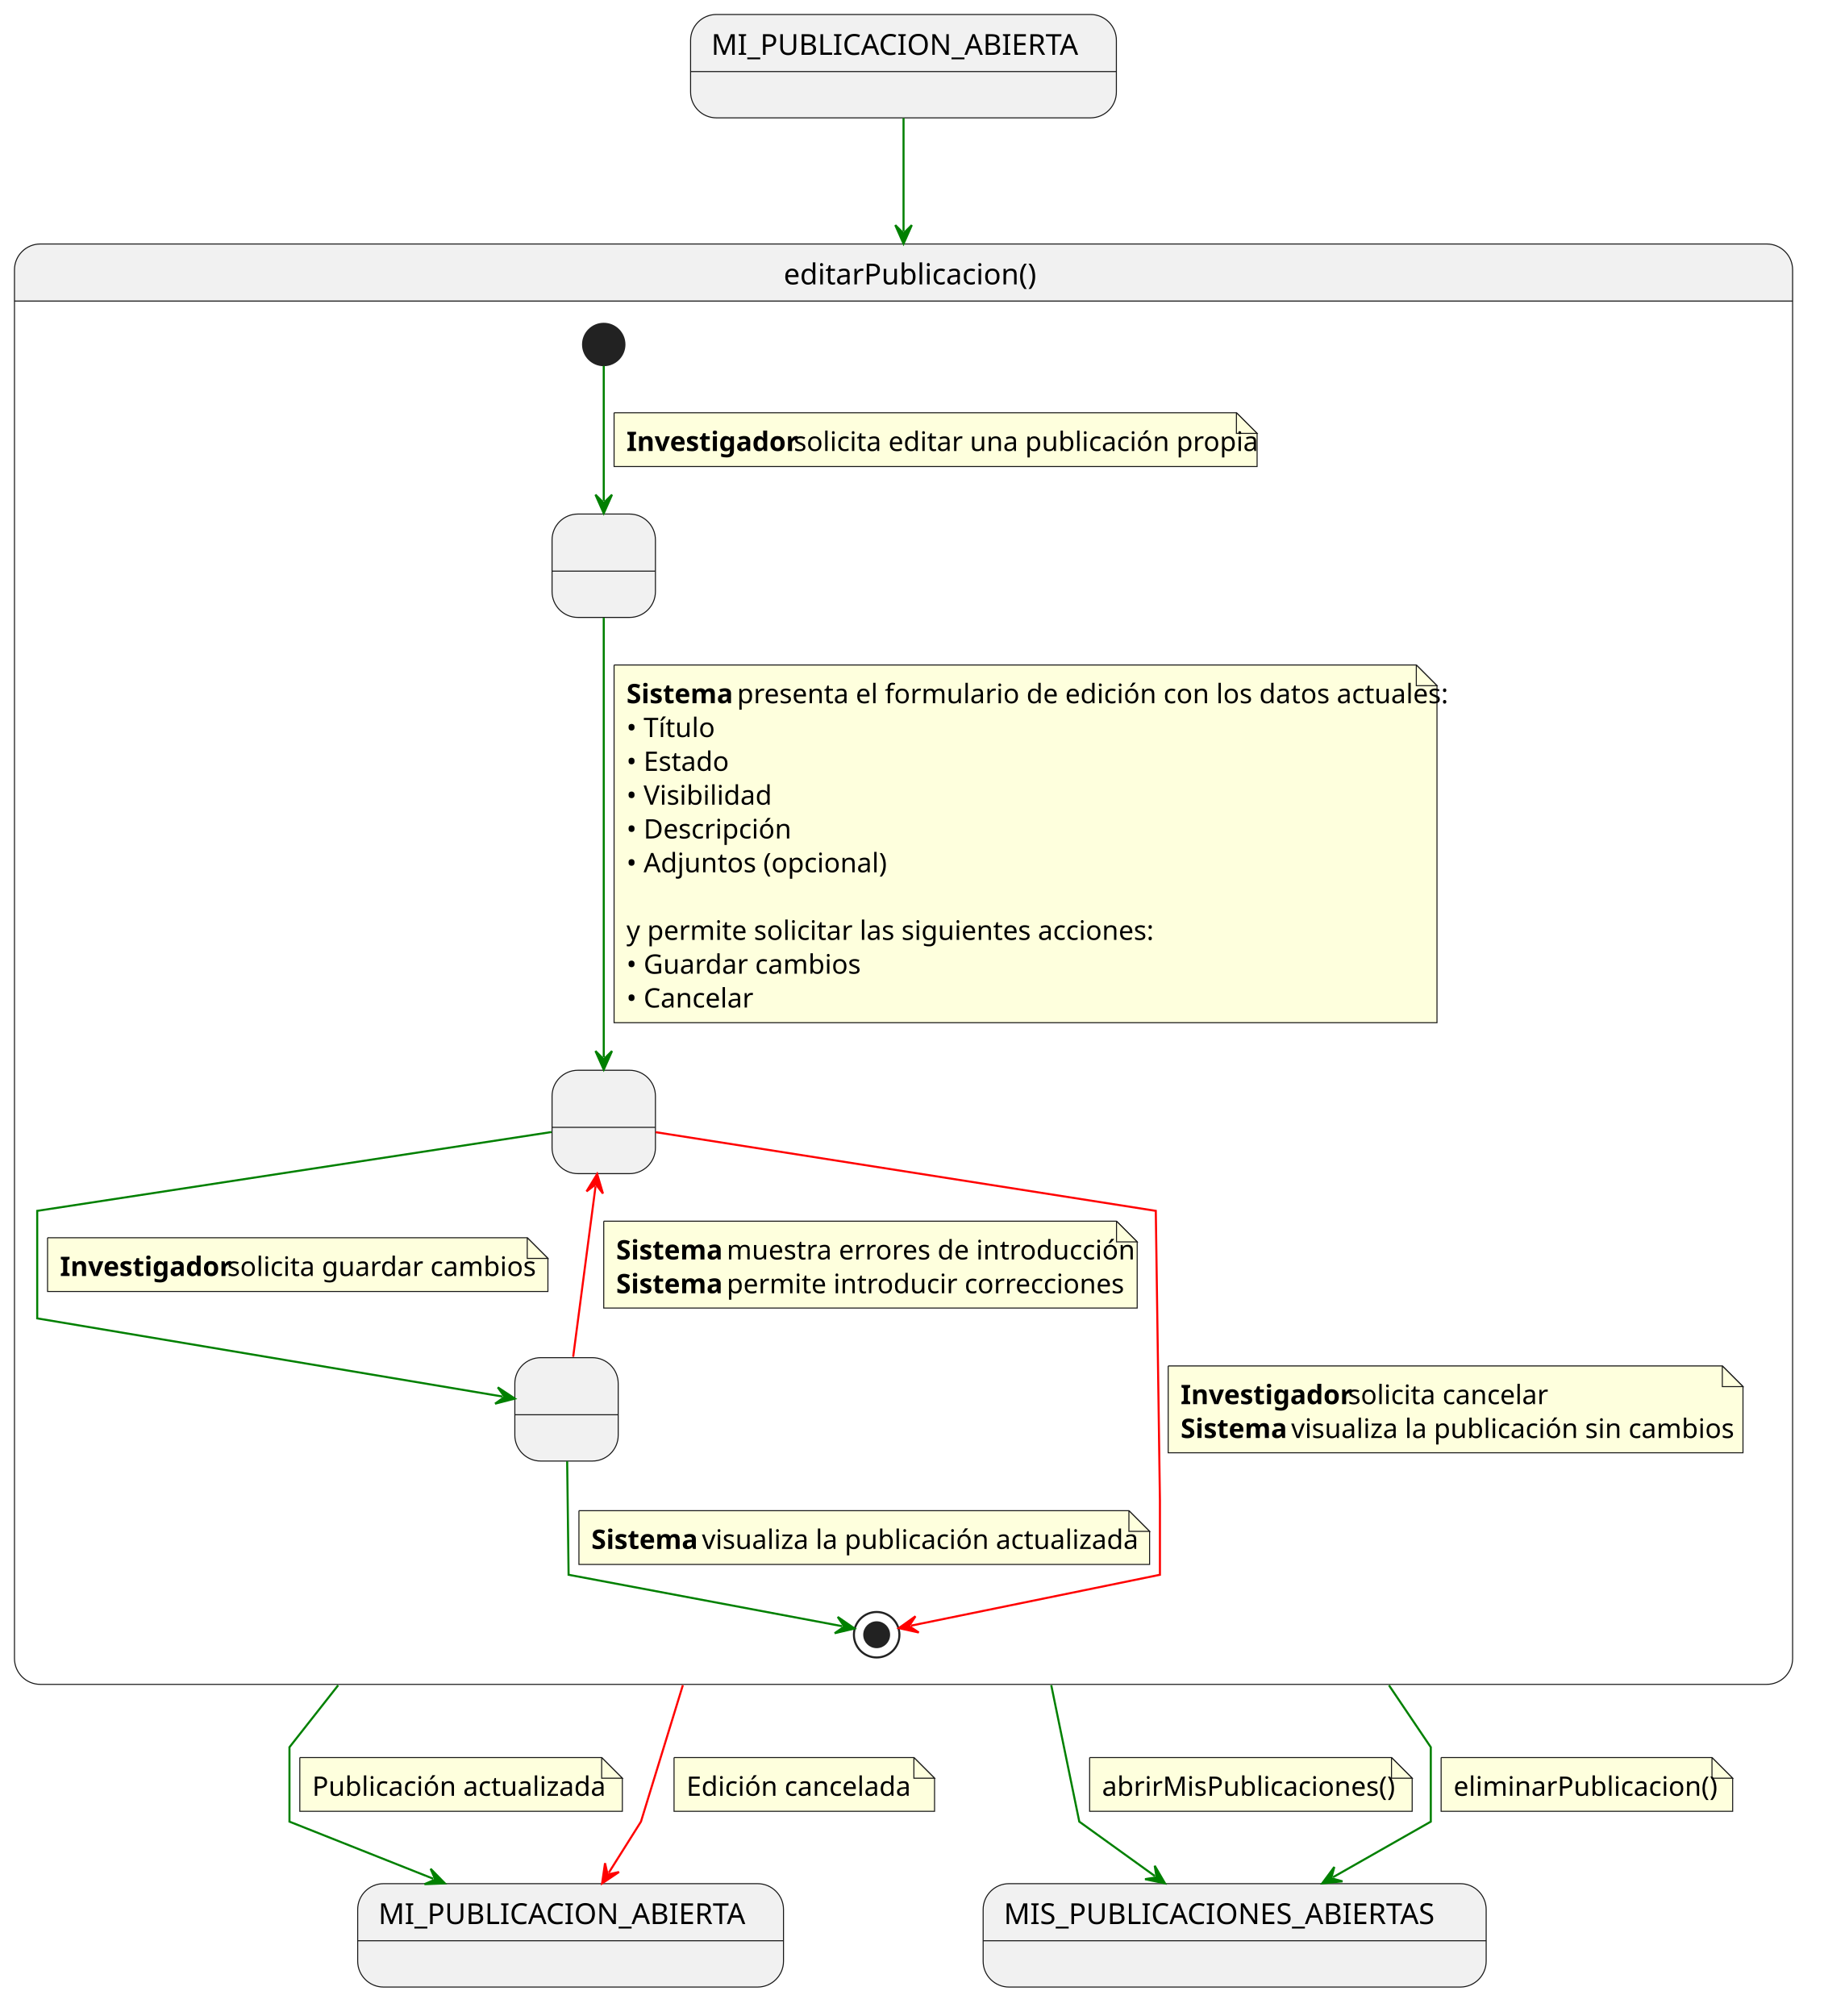
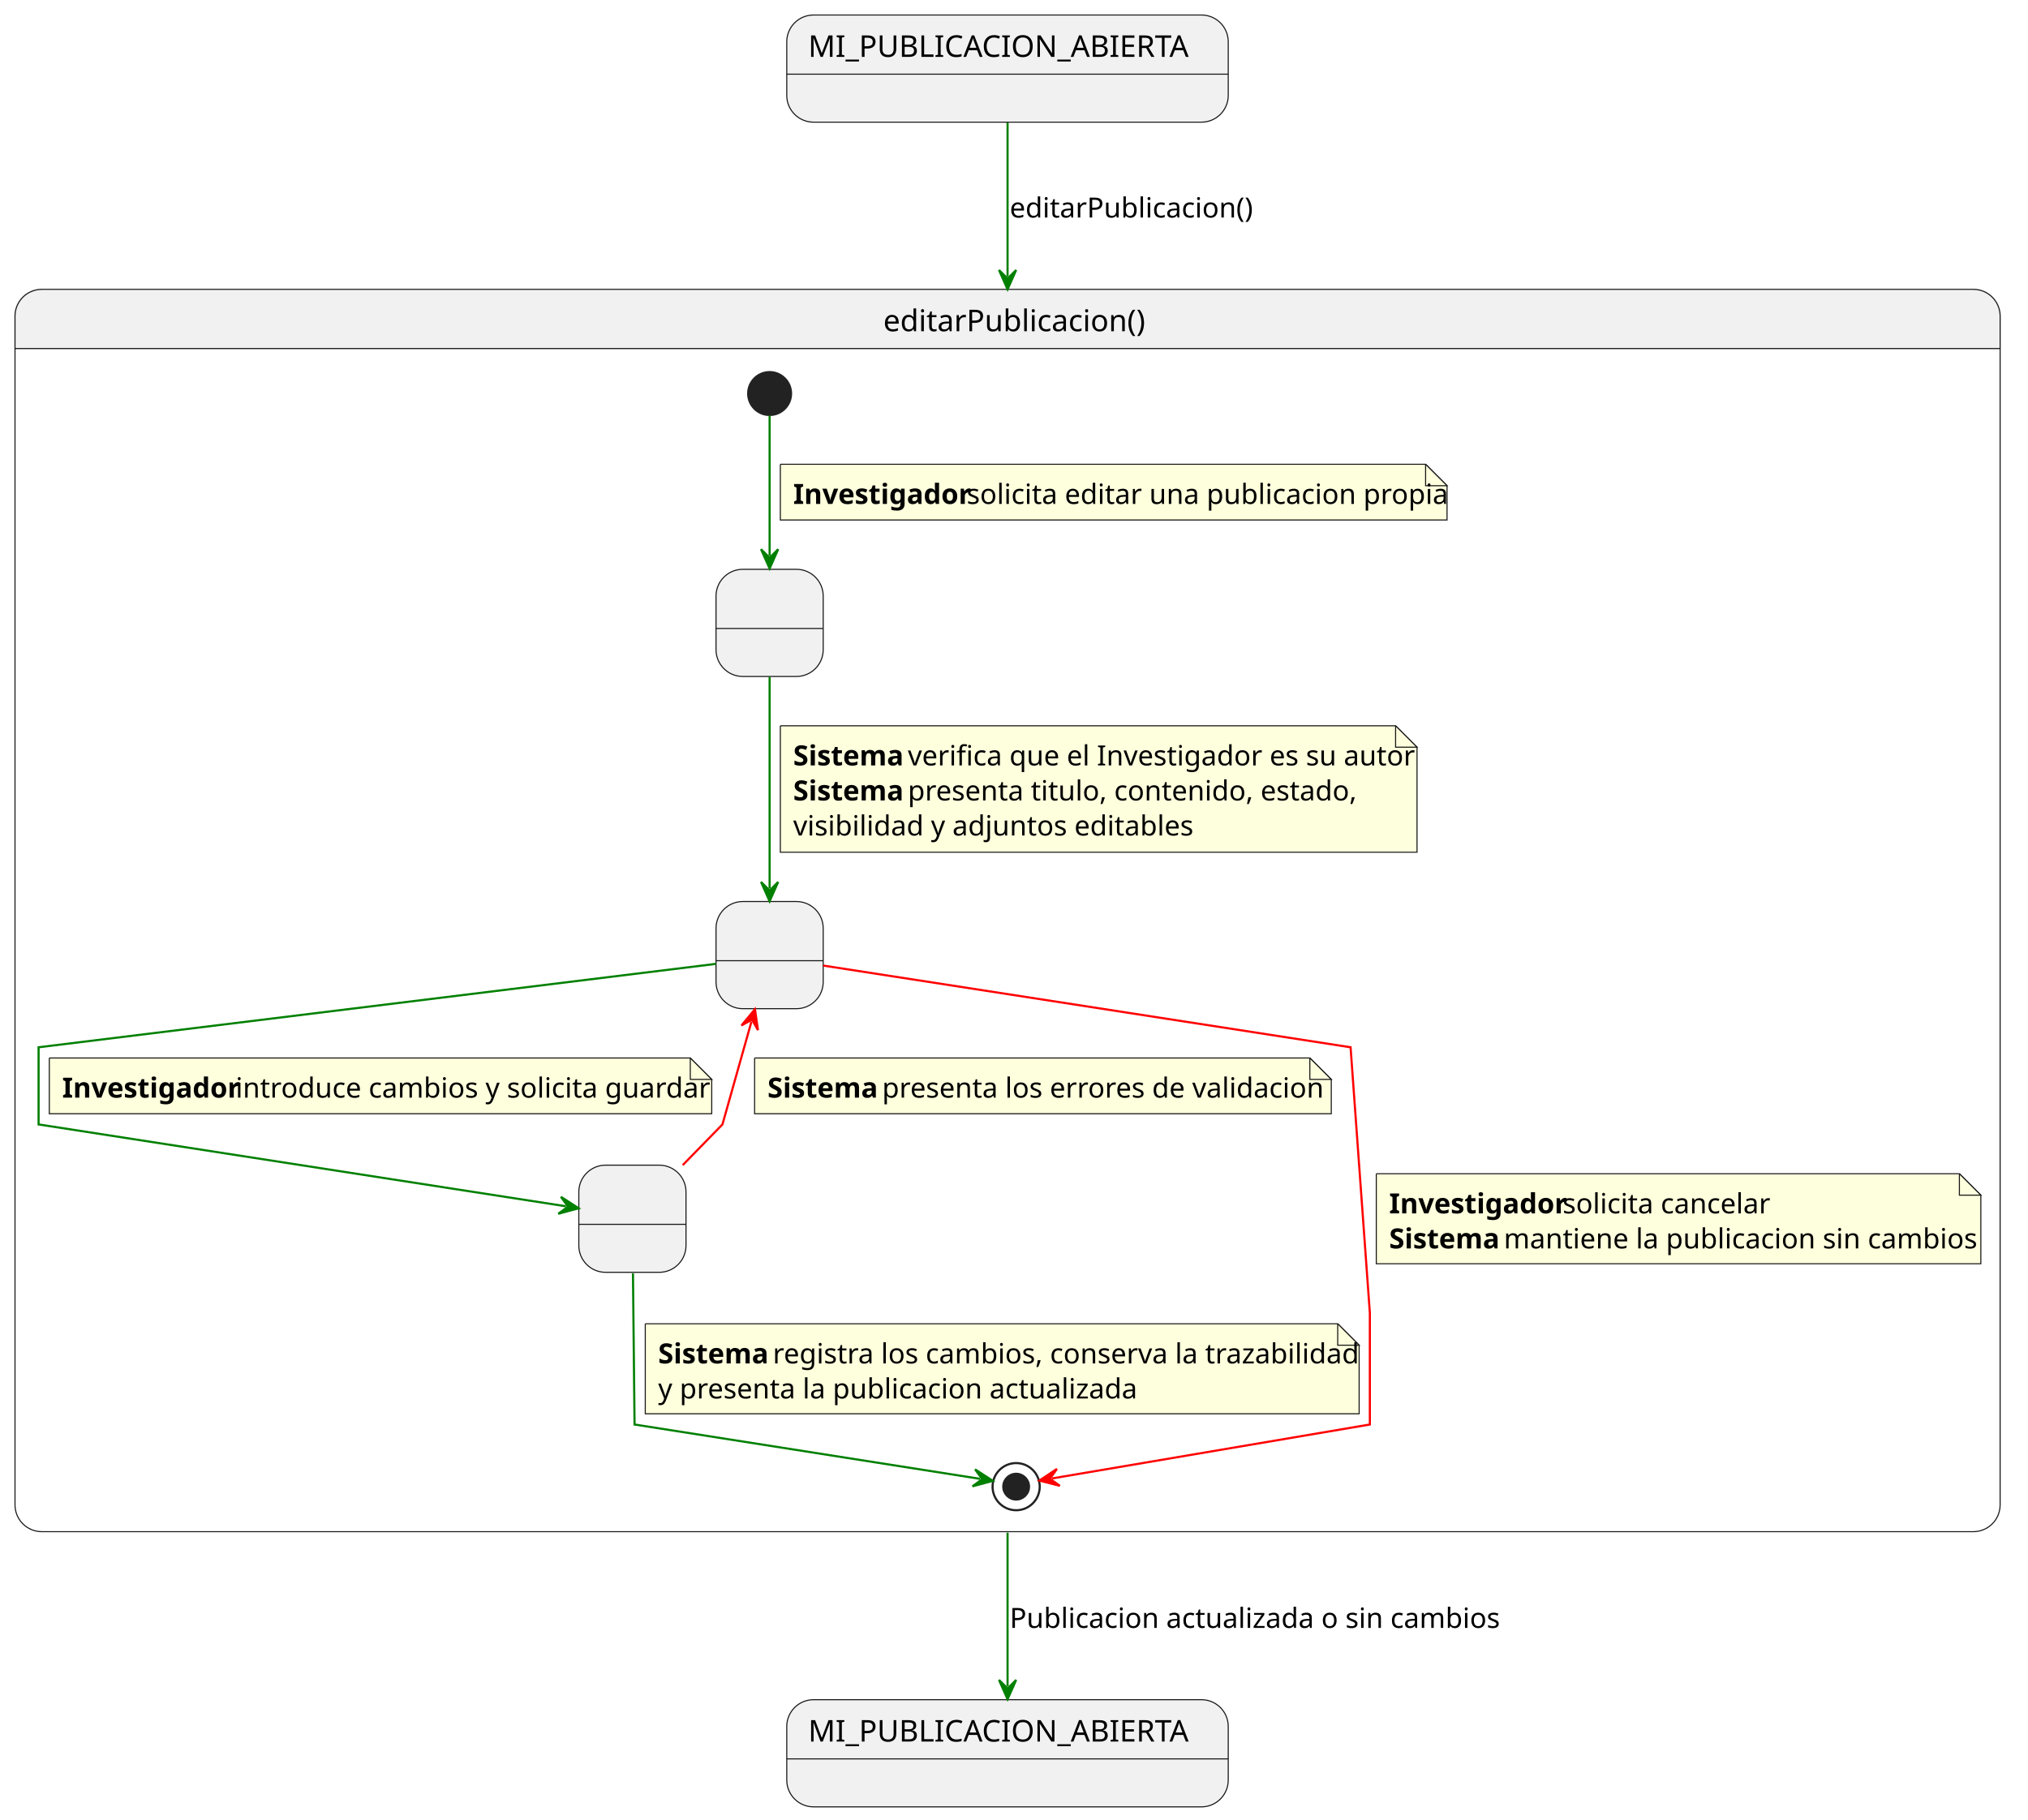
- <svg xmlns="http://www.w3.org/2000/svg" contentStyleType="text/css" data-diagram-type="STATE" height="975px" preserveAspectRatio="none" style="width:882px;height:975px;background:#FFFFFF;" version="1.1" viewBox="0 0 882 975" width="882px" zoomAndPan="magnify">
+ <svg xmlns="http://www.w3.org/2000/svg" contentStyleType="text/css" height="849px" preserveAspectRatio="none" style="width:946px;height:849px;background:#FFFFFF;" version="1.1" viewBox="0 0 946 849" width="946px" zoomAndPan="magnify">
  <defs />
  <g>
-     <g class="entity" data-qualified-name="in1" id="ent0002">
-       <rect fill="#F1F1F1" height="50" rx="12.5" ry="12.5" style="stroke:#181818;stroke-width:0.5;" width="205.938" x="334" y="7" />
-       <line style="stroke:#181818;stroke-width:0.5;" x1="334" x2="539.938" y1="34.609" y2="34.609" />
-       <text fill="#000000" font-family="sans-serif" font-size="14" lengthAdjust="spacing" textLength="185.938" x="344" y="26.533">MI_PUBLICACION_ABIERTA</text>
+     <g id="in1">
+       <rect fill="#F1F1F1" height="50" rx="12.5" ry="12.5" style="stroke:#181818;stroke-width:0.5;" width="205.938" x="367" y="7" />
+       <line style="stroke:#181818;stroke-width:0.5;" x1="367" x2="572.938" y1="34.609" y2="34.609" />
+       <text fill="#000000" font-family="sans-serif" font-size="14" lengthAdjust="spacing" textLength="185.938" x="377" y="26.533">MI_PUBLICACION_ABIERTA</text>
    </g>
-     <path d="M19.5,118 L854.5,118 A12.5,12.5 0 0 1 867,130.5 L867,145.609 L7,145.609 L7,130.5 A12.5,12.5 0 0 1 19.5,118" fill="#F1F1F1" />
-     <rect fill="none" height="696.609" rx="12.5" ry="12.5" style="stroke:#181818;stroke-width:0.5;" width="860" x="7" y="118" />
-     <line style="stroke:#181818;stroke-width:0.5;" x1="7" x2="867" y1="145.609" y2="145.609" />
-     <text fill="#000000" font-family="sans-serif" font-size="14" lengthAdjust="spacing" textLength="115.944" x="379.028" y="137.533">editarPublicacion()</text>
-     <g class="entity" data-qualified-name="editarPublicacion.MostrandoPublicacion" id="ent0004">
-       <rect fill="#F1F1F1" height="50" rx="12.5" ry="12.5" style="stroke:#181818;stroke-width:0.5;" width="50" x="267" y="248.609" />
-       <line style="stroke:#181818;stroke-width:0.5;" x1="267" x2="317" y1="276.219" y2="276.219" />
-       <text fill="#000000" font-family="sans-serif" font-size="14" lengthAdjust="spacing" textLength="3.89" x="290.055" y="268.143"> </text>
+     <path d="M19.5,135 L920.5,135 A12.5,12.5 0 0 1 933,147.5 L933,162.609 L7,162.609 L7,147.5 A12.5,12.5 0 0 1 19.5,135 " fill="#F1F1F1" style="stroke:#F1F1F1;stroke-width:1;" />
+     <rect fill="none" height="579.609" rx="12.5" ry="12.5" style="stroke:#181818;stroke-width:0.5;" width="926" x="7" y="135" />
+     <line style="stroke:#181818;stroke-width:0.5;" x1="7" x2="933" y1="162.609" y2="162.609" />
+     <text fill="#000000" font-family="sans-serif" font-size="14" lengthAdjust="spacing" textLength="115.944" x="412.028" y="154.533">editarPublicacion()</text>
+     <g id="editarPublicacion.VerificandoAutoria">
+       <rect fill="#F1F1F1" height="50" rx="12.5" ry="12.5" style="stroke:#181818;stroke-width:0.5;" width="50" x="334" y="265.609" />
+       <line style="stroke:#181818;stroke-width:0.5;" x1="334" x2="384" y1="293.219" y2="293.219" />
+       <text fill="#000000" font-family="sans-serif" font-size="14" lengthAdjust="spacing" textLength="3.89" x="357.055" y="285.143"> </text>
    </g>
-     <g class="entity" data-qualified-name="editarPublicacion.EditandoDatos" id="ent0005">
-       <rect fill="#F1F1F1" height="50" rx="12.5" ry="12.5" style="stroke:#181818;stroke-width:0.5;" width="50" x="267" y="517.609" />
-       <line style="stroke:#181818;stroke-width:0.5;" x1="267" x2="317" y1="545.219" y2="545.219" />
-       <text fill="#000000" font-family="sans-serif" font-size="14" lengthAdjust="spacing" textLength="3.89" x="290.055" y="537.143"> </text>
+     <g id="editarPublicacion.EditandoDatos">
+       <rect fill="#F1F1F1" height="50" rx="12.5" ry="12.5" style="stroke:#181818;stroke-width:0.5;" width="50" x="334" y="420.609" />
+       <line style="stroke:#181818;stroke-width:0.5;" x1="334" x2="384" y1="448.219" y2="448.219" />
+       <text fill="#000000" font-family="sans-serif" font-size="14" lengthAdjust="spacing" textLength="3.89" x="357.055" y="440.143"> </text>
    </g>
-     <g class="entity" data-qualified-name="editarPublicacion.ValidandoDatos" id="ent0006">
-       <rect fill="#F1F1F1" height="50" rx="12.5" ry="12.5" style="stroke:#181818;stroke-width:0.5;" width="50" x="249" y="656.609" />
-       <line style="stroke:#181818;stroke-width:0.5;" x1="249" x2="299" y1="684.219" y2="684.219" />
-       <text fill="#000000" font-family="sans-serif" font-size="14" lengthAdjust="spacing" textLength="3.89" x="272.055" y="676.143"> </text>
+     <g id="editarPublicacion.ValidandoDatos">
+       <rect fill="#F1F1F1" height="50" rx="12.5" ry="12.5" style="stroke:#181818;stroke-width:0.5;" width="50" x="270" y="543.609" />
+       <line style="stroke:#181818;stroke-width:0.5;" x1="270" x2="320" y1="571.219" y2="571.219" />
+       <text fill="#000000" font-family="sans-serif" font-size="14" lengthAdjust="spacing" textLength="3.89" x="293.055" y="563.143"> </text>
    </g>
-     <g class="start_entity" data-qualified-name="editarPublicacion..start.editarPublicacion" data-source-line="12" id="ent0003">
-       <ellipse cx="292" cy="166.609" fill="#222222" rx="10" ry="10" style="stroke:#222222;stroke-width:1;" />
+     <ellipse cx="359" cy="183.609" fill="#222222" rx="10" ry="10" style="stroke:#222222;stroke-width:1;" />
+     <ellipse cx="474" cy="693.609" fill="none" rx="11" ry="11" style="stroke:#222222;stroke-width:1;" />
+     <ellipse cx="474" cy="693.609" fill="#222222" rx="6" ry="6" style="stroke:#222222;stroke-width:1;" />
+     <g id="link_*start*editarPublicacion_VerificandoAutoria">
+       <path d="M359,193.929 C359,209.789 359,236.519 359,259.249 " fill="none" id="*start*editarPublicacion-to-VerificandoAutoria" style="stroke:#008000;stroke-width:1;" />
+       <polygon fill="#008000" points="359,265.249,363,256.249,359,260.249,355,256.249,359,265.249" style="stroke:#008000;stroke-width:1;" />
+       <path d="M364,216.609 L364,242.609 L675,242.609 L675,226.609 L665,216.609 L364,216.609 " fill="#FEFFDD" style="stroke:#181818;stroke-width:0.5;" />
+       <path d="M665,216.609 L665,226.609 L675,226.609 L665,216.609 " fill="#FEFFDD" style="stroke:#181818;stroke-width:0.5;" />
+       <text fill="#000000" font-family="sans-serif" font-size="13" font-weight="bold" lengthAdjust="spacing" textLength="77.295" x="370" y="235.105">Investigador</text>
+       <text fill="#000000" font-family="sans-serif" font-size="13" lengthAdjust="spacing" textLength="209.574" x="450.907" y="235.105">solicita editar una publicacion propia</text>
    </g>
-     <g class="end_entity" data-qualified-name="editarPublicacion..end.editarPublicacion" data-source-line="36" id="ent0007">
-       <ellipse cx="424" cy="790.609" fill="none" rx="11" ry="11" style="stroke:#222222;stroke-width:1;" />
-       <ellipse cx="424" cy="790.609" fill="#222222" rx="6" ry="6" style="stroke:#222222;stroke-width:1;" />
+     <g id="link_VerificandoAutoria_EditandoDatos">
+       <path d="M359,315.849 C359,344.499 359,385.879 359,414.479 " fill="none" id="VerificandoAutoria-to-EditandoDatos" style="stroke:#008000;stroke-width:1;" />
+       <polygon fill="#008000" points="359,420.479,363,411.479,359,415.479,355,411.479,359,420.479" style="stroke:#008000;stroke-width:1;" />
+       <path d="M364,338.609 L364,397.609 L661,397.609 L661,348.609 L651,338.609 L364,338.609 " fill="#FEFFDD" style="stroke:#181818;stroke-width:0.5;" />
+       <path d="M651,338.609 L651,348.609 L661,348.609 L651,338.609 " fill="#FEFFDD" style="stroke:#181818;stroke-width:0.5;" />
+       <text fill="#000000" font-family="sans-serif" font-size="13" font-weight="bold" lengthAdjust="spacing" textLength="49.861" x="370" y="357.104">Sistema</text>
+       <text fill="#000000" font-family="sans-serif" font-size="13" lengthAdjust="spacing" textLength="222.568" x="423.473" y="357.104">verifica que el Investigador es su autor</text>
+       <text fill="#000000" font-family="sans-serif" font-size="13" font-weight="bold" lengthAdjust="spacing" textLength="49.861" x="370" y="373.456">Sistema</text>
+       <text fill="#000000" font-family="sans-serif" font-size="13" lengthAdjust="spacing" textLength="195.133" x="423.473" y="373.456">presenta titulo, contenido, estado,</text>
+       <text fill="#000000" font-family="sans-serif" font-size="13" lengthAdjust="spacing" textLength="174.884" x="370" y="389.808">visibilidad y adjuntos editables</text>
    </g>
-     <g class="link" data-entity-1="ent0003" data-entity-2="ent0004" data-link-type="dependency" data-source-line="12" id="lnk4">
-       <path d="M292,176.929 C292,192.789 292,219.519 292,242.249" fill="none" id="*start*editarPublicacion-to-MostrandoPublicacion" style="stroke:#008000;stroke-width:1;" />
-       <polygon fill="#008000" points="292,248.249,296,239.249,292,243.249,288,239.249,292,248.249" style="stroke:#008000;stroke-width:1;" />
-       <path d="M297,199.609 L297,225.609 L608,225.609 L608,209.609 L598,199.609 L297,199.609" fill="#FEFFDD" style="stroke:#181818;stroke-width:0.5;" />
-       <path d="M598,199.609 L598,209.609 L608,209.609 L598,199.609" fill="#FEFFDD" style="stroke:#181818;stroke-width:0.5;" />
-       <text fill="#000000" font-family="sans-serif" font-size="13" font-weight="700" lengthAdjust="spacing" textLength="77.295" x="303" y="218.105">Investigador</text>
-       <text fill="#000000" font-family="sans-serif" font-size="13" lengthAdjust="spacing" textLength="209.574" x="383.907" y="218.105">solicita editar una publicación propia</text>
+     <g id="link_EditandoDatos_ValidandoDatos">
+       <path d="M333.93,449.699 C255.18,459.399 18,488.609 18,488.609 C18,488.609 18,524.609 18,524.609 C18,524.609 195.811,552.209 264.001,562.799 " fill="none" id="EditandoDatos-to-ValidandoDatos" style="stroke:#008000;stroke-width:1;" />
+       <polygon fill="#008000" points="269.93,563.719,261.651,558.386,264.989,562.952,260.423,566.291,269.93,563.719" style="stroke:#008000;stroke-width:1;" />
+       <path d="M23,493.609 L23,519.609 L332,519.609 L332,503.609 L322,493.609 L23,493.609 " fill="#FEFFDD" style="stroke:#181818;stroke-width:0.5;" />
+       <path d="M322,493.609 L322,503.609 L332,503.609 L322,493.609 " fill="#FEFFDD" style="stroke:#181818;stroke-width:0.5;" />
+       <text fill="#000000" font-family="sans-serif" font-size="13" font-weight="bold" lengthAdjust="spacing" textLength="77.295" x="29" y="512.105">Investigador</text>
+       <text fill="#000000" font-family="sans-serif" font-size="13" lengthAdjust="spacing" textLength="207.378" x="109.907" y="512.105">introduce cambios y solicita guardar</text>
    </g>
-     <g class="link" data-entity-1="ent0004" data-entity-2="ent0005" data-link-type="dependency" data-source-line="17" id="lnk5">
-       <path d="M292,298.779 C292,349.479 292,460.479 292,511.309" fill="none" id="MostrandoPublicacion-to-EditandoDatos" style="stroke:#008000;stroke-width:1;" />
-       <polygon fill="#008000" points="292,517.309,296,508.309,292,512.309,288,508.309,292,517.309" style="stroke:#008000;stroke-width:1;" />
-       <path d="M297,321.609 L297,494.609 L695,494.609 L695,331.609 L685,321.609 L297,321.609" fill="#FEFFDD" style="stroke:#181818;stroke-width:0.5;" />
-       <path d="M685,321.609 L685,331.609 L695,331.609 L685,321.609" fill="#FEFFDD" style="stroke:#181818;stroke-width:0.5;" />
-       <text fill="#000000" font-family="sans-serif" font-size="13" font-weight="700" lengthAdjust="spacing" textLength="49.861" x="303" y="340.104">Sistema</text>
-       <text fill="#000000" font-family="sans-serif" font-size="13" lengthAdjust="spacing" textLength="324.467" x="356.473" y="340.104">presenta el formulario de edición con los datos actuales:</text>
-       <text fill="#000000" font-family="sans-serif" font-size="13" lengthAdjust="spacing" textLength="41.406" x="303" y="356.456">• Título</text>
-       <text fill="#000000" font-family="sans-serif" font-size="13" lengthAdjust="spacing" textLength="49.366" x="303" y="372.808">• Estado</text>
-       <text fill="#000000" font-family="sans-serif" font-size="13" lengthAdjust="spacing" textLength="67.425" x="303" y="389.159">• Visibilidad</text>
-       <text fill="#000000" font-family="sans-serif" font-size="13" lengthAdjust="spacing" textLength="76.807" x="303" y="405.511">• Descripción</text>
-       <text fill="#000000" font-family="sans-serif" font-size="13" lengthAdjust="spacing" textLength="120.18" x="303" y="421.862">• Adjuntos (opcional)</text>
-       <text fill="#000000" font-family="sans-serif" font-size="13" lengthAdjust="spacing" textLength="3.612" x="303" y="438.214"> </text>
-       <text fill="#000000" font-family="sans-serif" font-size="13" lengthAdjust="spacing" textLength="242.049" x="303" y="454.565">y permite solicitar las siguientes acciones:</text>
-       <text fill="#000000" font-family="sans-serif" font-size="13" lengthAdjust="spacing" textLength="108.602" x="303" y="470.917">• Guardar cambios</text>
-       <text fill="#000000" font-family="sans-serif" font-size="13" lengthAdjust="spacing" textLength="60.919" x="303" y="487.269">• Cancelar</text>
+     <g id="link_ValidandoDatos_*end*editarPublicacion">
+       <path d="M295.26,594.069 C295.55,622.219 296,664.609 296,664.609 C296,664.609 418.563,683.887 457.203,689.967 " fill="none" id="ValidandoDatos-to-*end*editarPublicacion" style="stroke:#008000;stroke-width:1;" />
+       <polygon fill="#008000" points="463.13,690.899,454.861,685.549,458.191,690.122,453.618,693.452,463.13,690.899" style="stroke:#008000;stroke-width:1;" />
+       <path d="M301,617.609 L301,659.609 L634,659.609 L634,627.609 L624,617.609 L301,617.609 " fill="#FEFFDD" style="stroke:#181818;stroke-width:0.5;" />
+       <path d="M624,617.609 L624,627.609 L634,627.609 L624,617.609 " fill="#FEFFDD" style="stroke:#181818;stroke-width:0.5;" />
+       <text fill="#000000" font-family="sans-serif" font-size="13" font-weight="bold" lengthAdjust="spacing" textLength="49.861" x="307" y="636.105">Sistema</text>
+       <text fill="#000000" font-family="sans-serif" font-size="13" lengthAdjust="spacing" textLength="259.397" x="360.473" y="636.105">registra los cambios, conserva la trazabilidad</text>
+       <text fill="#000000" font-family="sans-serif" font-size="13" lengthAdjust="spacing" textLength="212.469" x="307" y="652.456">y presenta la publicacion actualizada</text>
    </g>
-     <g class="link" data-entity-1="ent0005" data-entity-2="ent0006" data-link-type="dependency" data-source-line="31" id="lnk6">
-       <path d="M266.71,547.489 C198.88,557.879 18,585.609 18,585.609 C18,585.609 18,637.609 18,637.609 C18,637.609 178.653,664.596 243.073,675.415" fill="none" id="EditandoDatos-to-ValidandoDatos" style="stroke:#008000;stroke-width:1;" />
-       <polygon fill="#008000" points="248.99,676.409,240.777,670.974,244.059,675.581,239.452,678.863,248.99,676.409" style="stroke:#008000;stroke-width:1;" />
-       <path d="M23,598.609 L23,624.609 L265,624.609 L265,608.609 L255,598.609 L23,598.609" fill="#FEFFDD" style="stroke:#181818;stroke-width:0.5;" />
-       <path d="M255,598.609 L255,608.609 L265,608.609 L255,598.609" fill="#FEFFDD" style="stroke:#181818;stroke-width:0.5;" />
-       <text fill="#000000" font-family="sans-serif" font-size="13" font-weight="700" lengthAdjust="spacing" textLength="77.295" x="29" y="617.105">Investigador</text>
-       <text fill="#000000" font-family="sans-serif" font-size="13" lengthAdjust="spacing" textLength="140.175" x="109.907" y="617.105">solicita guardar cambios</text>
+     <g id="link_ValidandoDatos_EditandoDatos">
+       <path d="M318.46,543.599 C328.08,533.749 337,524.609 337,524.609 C337,524.609 344.071,499.534 350.531,476.634 " fill="none" id="ValidandoDatos-to-EditandoDatos" style="stroke:#FF0000;stroke-width:1;" />
+       <polygon fill="#FF0000" points="352.16,470.859,345.867,478.435,350.803,475.672,353.566,480.607,352.16,470.859" style="stroke:#FF0000;stroke-width:1;" />
+       <path d="M352,493.609 L352,519.609 L621,519.609 L621,503.609 L611,493.609 L352,493.609 " fill="#FEFFDD" style="stroke:#181818;stroke-width:0.5;" />
+       <path d="M611,493.609 L611,503.609 L621,503.609 L611,493.609 " fill="#FEFFDD" style="stroke:#181818;stroke-width:0.5;" />
+       <text fill="#000000" font-family="sans-serif" font-size="13" font-weight="bold" lengthAdjust="spacing" textLength="49.861" x="358" y="512.105">Sistema</text>
+       <text fill="#000000" font-family="sans-serif" font-size="13" lengthAdjust="spacing" textLength="195.108" x="411.473" y="512.105">presenta los errores de validacion</text>
    </g>
-     <g class="link" data-entity-1="ent0006" data-entity-2="ent0007" data-link-type="dependency" data-source-line="36" id="lnk8">
-       <path d="M274.31,706.739 C274.6,729.969 275,761.609 275,761.609 C275,761.609 373.223,780.071 407.383,786.491" fill="none" id="ValidandoDatos-to-*end*editarPublicacion" style="stroke:#008000;stroke-width:1;" />
-       <polygon fill="#008000" points="413.28,787.599,405.174,782.006,408.366,786.676,403.696,789.868,413.28,787.599" style="stroke:#008000;stroke-width:1;" />
-       <path d="M280,730.609 L280,756.609 L556,756.609 L556,740.609 L546,730.609 L280,730.609" fill="#FEFFDD" style="stroke:#181818;stroke-width:0.5;" />
-       <path d="M546,730.609 L546,740.609 L556,740.609 L546,730.609" fill="#FEFFDD" style="stroke:#181818;stroke-width:0.5;" />
-       <text fill="#000000" font-family="sans-serif" font-size="13" font-weight="700" lengthAdjust="spacing" textLength="49.861" x="286" y="749.105">Sistema</text>
-       <text fill="#000000" font-family="sans-serif" font-size="13" lengthAdjust="spacing" textLength="201.621" x="339.473" y="749.105">visualiza la publicación actualizada</text>
+     <g id="link_EditandoDatos_*end*editarPublicacion">
+       <path d="M384.01,450.489 C451.1,460.879 630,488.609 630,488.609 C630,488.609 639,612.609 639,612.609 C639,612.609 639,664.609 639,664.609 C639,664.609 527.445,683.535 490.745,689.765 " fill="none" id="EditandoDatos-to-*end*editarPublicacion" style="stroke:#FF0000;stroke-width:1;" />
+       <polygon fill="#FF0000" points="484.83,690.769,494.373,693.207,489.76,689.933,493.034,685.319,484.83,690.769" style="stroke:#FF0000;stroke-width:1;" />
+       <path d="M642,547.609 L642,589.609 L924,589.609 L924,557.609 L914,547.609 L642,547.609 " fill="#FEFFDD" style="stroke:#181818;stroke-width:0.5;" />
+       <path d="M914,547.609 L914,557.609 L924,557.609 L914,547.609 " fill="#FEFFDD" style="stroke:#181818;stroke-width:0.5;" />
+       <text fill="#000000" font-family="sans-serif" font-size="13" font-weight="bold" lengthAdjust="spacing" textLength="77.295" x="648" y="566.105">Investigador</text>
+       <text fill="#000000" font-family="sans-serif" font-size="13" lengthAdjust="spacing" textLength="92.485" x="728.907" y="566.105">solicita cancelar</text>
+       <text fill="#000000" font-family="sans-serif" font-size="13" font-weight="bold" lengthAdjust="spacing" textLength="49.861" x="648" y="582.456">Sistema</text>
+       <text fill="#000000" font-family="sans-serif" font-size="13" lengthAdjust="spacing" textLength="208.114" x="701.473" y="582.456">mantiene la publicacion sin cambios</text>
    </g>
-     <g class="link" data-entity-1="ent0006" data-entity-2="ent0005" data-link-type="dependency" data-source-line="41" id="lnk9">
-       <path d="M277.21,656.209 C280.49,631.239 284.768,598.628 288.038,573.738" fill="none" id="ValidandoDatos-to-EditandoDatos" style="stroke:#FF0000;stroke-width:1;" />
-       <polygon fill="#FF0000" points="288.82,567.789,283.682,576.192,288.169,572.747,291.614,577.234,288.82,567.789" style="stroke:#FF0000;stroke-width:1;" />
-       <path d="M292,590.609 L292,632.609 L550,632.609 L550,600.609 L540,590.609 L292,590.609" fill="#FEFFDD" style="stroke:#181818;stroke-width:0.5;" />
-       <path d="M540,590.609 L540,600.609 L550,600.609 L540,590.609" fill="#FEFFDD" style="stroke:#181818;stroke-width:0.5;" />
-       <text fill="#000000" font-family="sans-serif" font-size="13" font-weight="700" lengthAdjust="spacing" textLength="49.861" x="298" y="609.105">Sistema</text>
-       <text fill="#000000" font-family="sans-serif" font-size="13" lengthAdjust="spacing" textLength="183.53" x="351.473" y="609.105">muestra errores de introducción</text>
-       <text fill="#000000" font-family="sans-serif" font-size="13" font-weight="700" lengthAdjust="spacing" textLength="49.861" x="298" y="625.456">Sistema</text>
-       <text fill="#000000" font-family="sans-serif" font-size="13" lengthAdjust="spacing" textLength="177.734" x="351.473" y="625.456">permite introducir correcciones</text>
+     <g id="MI_PUBLICACION_ABIERTA">
+       <rect fill="#F1F1F1" height="50" rx="12.5" ry="12.5" style="stroke:#181818;stroke-width:0.5;" width="205.938" x="367" y="793" />
+       <line style="stroke:#181818;stroke-width:0.5;" x1="367" x2="572.938" y1="820.609" y2="820.609" />
+       <text fill="#000000" font-family="sans-serif" font-size="14" lengthAdjust="spacing" textLength="185.938" x="377" y="812.533">MI_PUBLICACION_ABIERTA</text>
    </g>
-     <g class="link" data-entity-1="ent0005" data-entity-2="ent0007" data-link-type="dependency" data-source-line="47" id="lnk10">
-       <path d="M317.12,547.559 C383.58,558.019 559,585.609 559,585.609 C559,585.609 561,725.609 561,725.609 C561,725.609 561,761.609 561,761.609 C561,761.609 472.928,779.608 440.628,786.208" fill="none" id="EditandoDatos-to-*end*editarPublicacion" style="stroke:#FF0000;stroke-width:1;" />
-       <polygon fill="#FF0000" points="434.75,787.409,444.369,789.527,439.649,786.408,442.767,781.689,434.75,787.409" style="stroke:#FF0000;stroke-width:1;" />
-       <path d="M565,660.609 L565,702.609 L843,702.609 L843,670.609 L833,660.609 L565,660.609" fill="#FEFFDD" style="stroke:#181818;stroke-width:0.5;" />
-       <path d="M833,660.609 L833,670.609 L843,670.609 L833,660.609" fill="#FEFFDD" style="stroke:#181818;stroke-width:0.5;" />
-       <text fill="#000000" font-family="sans-serif" font-size="13" font-weight="700" lengthAdjust="spacing" textLength="77.295" x="571" y="679.105">Investigador</text>
-       <text fill="#000000" font-family="sans-serif" font-size="13" lengthAdjust="spacing" textLength="92.485" x="651.907" y="679.105">solicita cancelar</text>
-       <text fill="#000000" font-family="sans-serif" font-size="13" font-weight="700" lengthAdjust="spacing" textLength="49.861" x="571" y="695.456">Sistema</text>
-       <text fill="#000000" font-family="sans-serif" font-size="13" lengthAdjust="spacing" textLength="204.49" x="624.473" y="695.456">visualiza la publicación sin cambios</text>
+     <g id="link_in1_editarPublicacion">
+       <path d="M470,57.16 C470,75.56 470,97.11 470,128.99 " fill="none" id="in1-to-editarPublicacion" style="stroke:#008000;stroke-width:1;" />
+       <polygon fill="#008000" points="470,134.99,474,125.99,470,129.99,466,125.99,470,134.99" style="stroke:#008000;stroke-width:1;" />
+       <text fill="#000000" font-family="sans-serif" font-size="13" lengthAdjust="spacing" textLength="107.663" x="471" y="101.495">editarPublicacion()</text>
    </g>
-     <g class="entity" data-qualified-name="MI_PUBLICACION_ABIERTA" id="ent0011">
-       <rect fill="#F1F1F1" height="50" rx="12.5" ry="12.5" style="stroke:#181818;stroke-width:0.5;" width="205.938" x="173" y="911" />
-       <line style="stroke:#181818;stroke-width:0.5;" x1="173" x2="378.938" y1="938.609" y2="938.609" />
-       <text fill="#000000" font-family="sans-serif" font-size="14" lengthAdjust="spacing" textLength="185.938" x="183" y="930.533">MI_PUBLICACION_ABIERTA</text>
-     </g>
-     <g class="entity" data-qualified-name="MIS_PUBLICACIONES_ABIERTAS" id="ent0014">
-       <rect fill="#F1F1F1" height="50" rx="12.5" ry="12.5" style="stroke:#181818;stroke-width:0.5;" width="243.289" x="475.5" y="911" />
-       <line style="stroke:#181818;stroke-width:0.5;" x1="475.5" x2="718.789" y1="938.609" y2="938.609" />
-       <text fill="#000000" font-family="sans-serif" font-size="14" lengthAdjust="spacing" textLength="223.289" x="485.5" y="930.533">MIS_PUBLICACIONES_ABIERTAS</text>
-     </g>
-     <g class="link" data-entity-1="ent0002" data-entity-2="ent0003" data-link-type="dependency" data-source-line="4" id="lnk2">
-       <path d="M437,57.18 C437,72.12 437,87.15 437,111.87" fill="none" id="in1-to-editarPublicacion" style="stroke:#008000;stroke-width:1;" />
-       <polygon fill="#008000" points="437,117.87,441,108.87,437,112.87,433,108.87,437,117.87" style="stroke:#008000;stroke-width:1;" />
-     </g>
-     <g class="link" data-entity-1="ent0003" data-entity-2="ent0011" data-link-type="dependency" data-source-line="54" id="lnk12">
-       <path d="M163.55,815.06 C148.87,833.72 140,845 140,845 C140,845 140,881 140,881 C140,881 173.373,894.257 209.583,908.627" fill="none" id="editarPublicacion-to-MI_PUBLICACION_ABIERTA" style="stroke:#008000;stroke-width:1;" />
-       <polygon fill="#008000" points="215.16,910.84,208.27,903.802,210.513,908.996,205.319,911.238,215.16,910.84" style="stroke:#008000;stroke-width:1;" />
-       <path d="M145,850 L145,876 L301,876 L301,860 L291,850 L145,850" fill="#FEFFDD" style="stroke:#181818;stroke-width:0.5;" />
-       <path d="M291,850 L291,860 L301,860 L291,850" fill="#FEFFDD" style="stroke:#181818;stroke-width:0.5;" />
-       <text fill="#000000" font-family="sans-serif" font-size="13" lengthAdjust="spacing" textLength="135.865" x="151" y="868.495">Publicación actualizada</text>
-     </g>
-     <g class="link" data-entity-1="ent0003" data-entity-2="ent0011" data-link-type="dependency" data-source-line="59" id="lnk13">
-       <path d="M330.26,815.02 C318.12,854.55 310,881 310,881 C310,881 303.457,891.393 294.407,905.763" fill="none" id="editarPublicacion-to-MI_PUBLICACION_ABIERTA-1" style="stroke:#FF0000;stroke-width:1;" />
-       <polygon fill="#FF0000" points="291.21,910.84,299.391,905.356,293.875,906.609,292.622,901.093,291.21,910.84" style="stroke:#FF0000;stroke-width:1;" />
-       <path d="M326,850 L326,876 L452,876 L452,860 L442,850 L326,850" fill="#FEFFDD" style="stroke:#181818;stroke-width:0.5;" />
-       <path d="M442,850 L442,860 L452,860 L442,850" fill="#FEFFDD" style="stroke:#181818;stroke-width:0.5;" />
-       <text fill="#000000" font-family="sans-serif" font-size="13" lengthAdjust="spacing" textLength="105.517" x="332" y="868.495">Edición cancelada</text>
-     </g>
-     <g class="link" data-entity-1="ent0003" data-entity-2="ent0014" data-link-type="dependency" data-source-line="64" id="lnk15">
-       <path d="M508.44,815.02 C516.56,854.55 522,881 522,881 C522,881 538.61,892.966 558.58,907.336" fill="none" id="editarPublicacion-to-MIS_PUBLICACIONES_ABIERTAS" style="stroke:#008000;stroke-width:1;" />
-       <polygon fill="#008000" points="563.45,910.84,558.481,902.337,559.391,907.92,553.808,908.83,563.45,910.84" style="stroke:#008000;stroke-width:1;" />
-       <path d="M527,850 L527,876 L683,876 L683,860 L673,850 L527,850" fill="#FEFFDD" style="stroke:#181818;stroke-width:0.5;" />
-       <path d="M673,850 L673,860 L683,860 L673,850" fill="#FEFFDD" style="stroke:#181818;stroke-width:0.5;" />
-       <text fill="#000000" font-family="sans-serif" font-size="13" lengthAdjust="spacing" textLength="135.097" x="533" y="868.495">abrirMisPublicaciones()</text>
-     </g>
-     <g class="link" data-entity-1="ent0003" data-entity-2="ent0014" data-link-type="dependency" data-source-line="69" id="lnk16">
-       <path d="M671.78,815.06 C684.38,833.72 692,845 692,845 C692,845 692,881 692,881 C692,881 670.007,893.506 644.717,907.876" fill="none" id="editarPublicacion-to-MIS_PUBLICACIONES_ABIERTAS-1" style="stroke:#008000;stroke-width:1;" />
-       <polygon fill="#008000" points="639.5,910.84,649.301,909.871,643.847,908.37,645.349,902.916,639.5,910.84" style="stroke:#008000;stroke-width:1;" />
-       <path d="M697,850 L697,876 L838,876 L838,860 L828,850 L697,850" fill="#FEFFDD" style="stroke:#181818;stroke-width:0.5;" />
-       <path d="M828,850 L828,860 L838,860 L828,850" fill="#FEFFDD" style="stroke:#181818;stroke-width:0.5;" />
-       <text fill="#000000" font-family="sans-serif" font-size="13" lengthAdjust="spacing" textLength="120.656" x="703" y="868.495">eliminarPublicacion()</text>
+     <g id="link_editarPublicacion_MI_PUBLICACION_ABIERTA">
+       <path d="M470,715.04 C470,746.88 470,768.39 470,786.78 " fill="none" id="editarPublicacion-to-MI_PUBLICACION_ABIERTA" style="stroke:#008000;stroke-width:1;" />
+       <polygon fill="#008000" points="470,792.78,474,783.78,470,787.78,466,783.78,470,792.78" style="stroke:#008000;stroke-width:1;" />
+       <text fill="#000000" font-family="sans-serif" font-size="13" lengthAdjust="spacing" textLength="218.956" x="471" y="759.495">Publicacion actualizada o sin cambios</text>
    </g>
  </g>
</svg>
